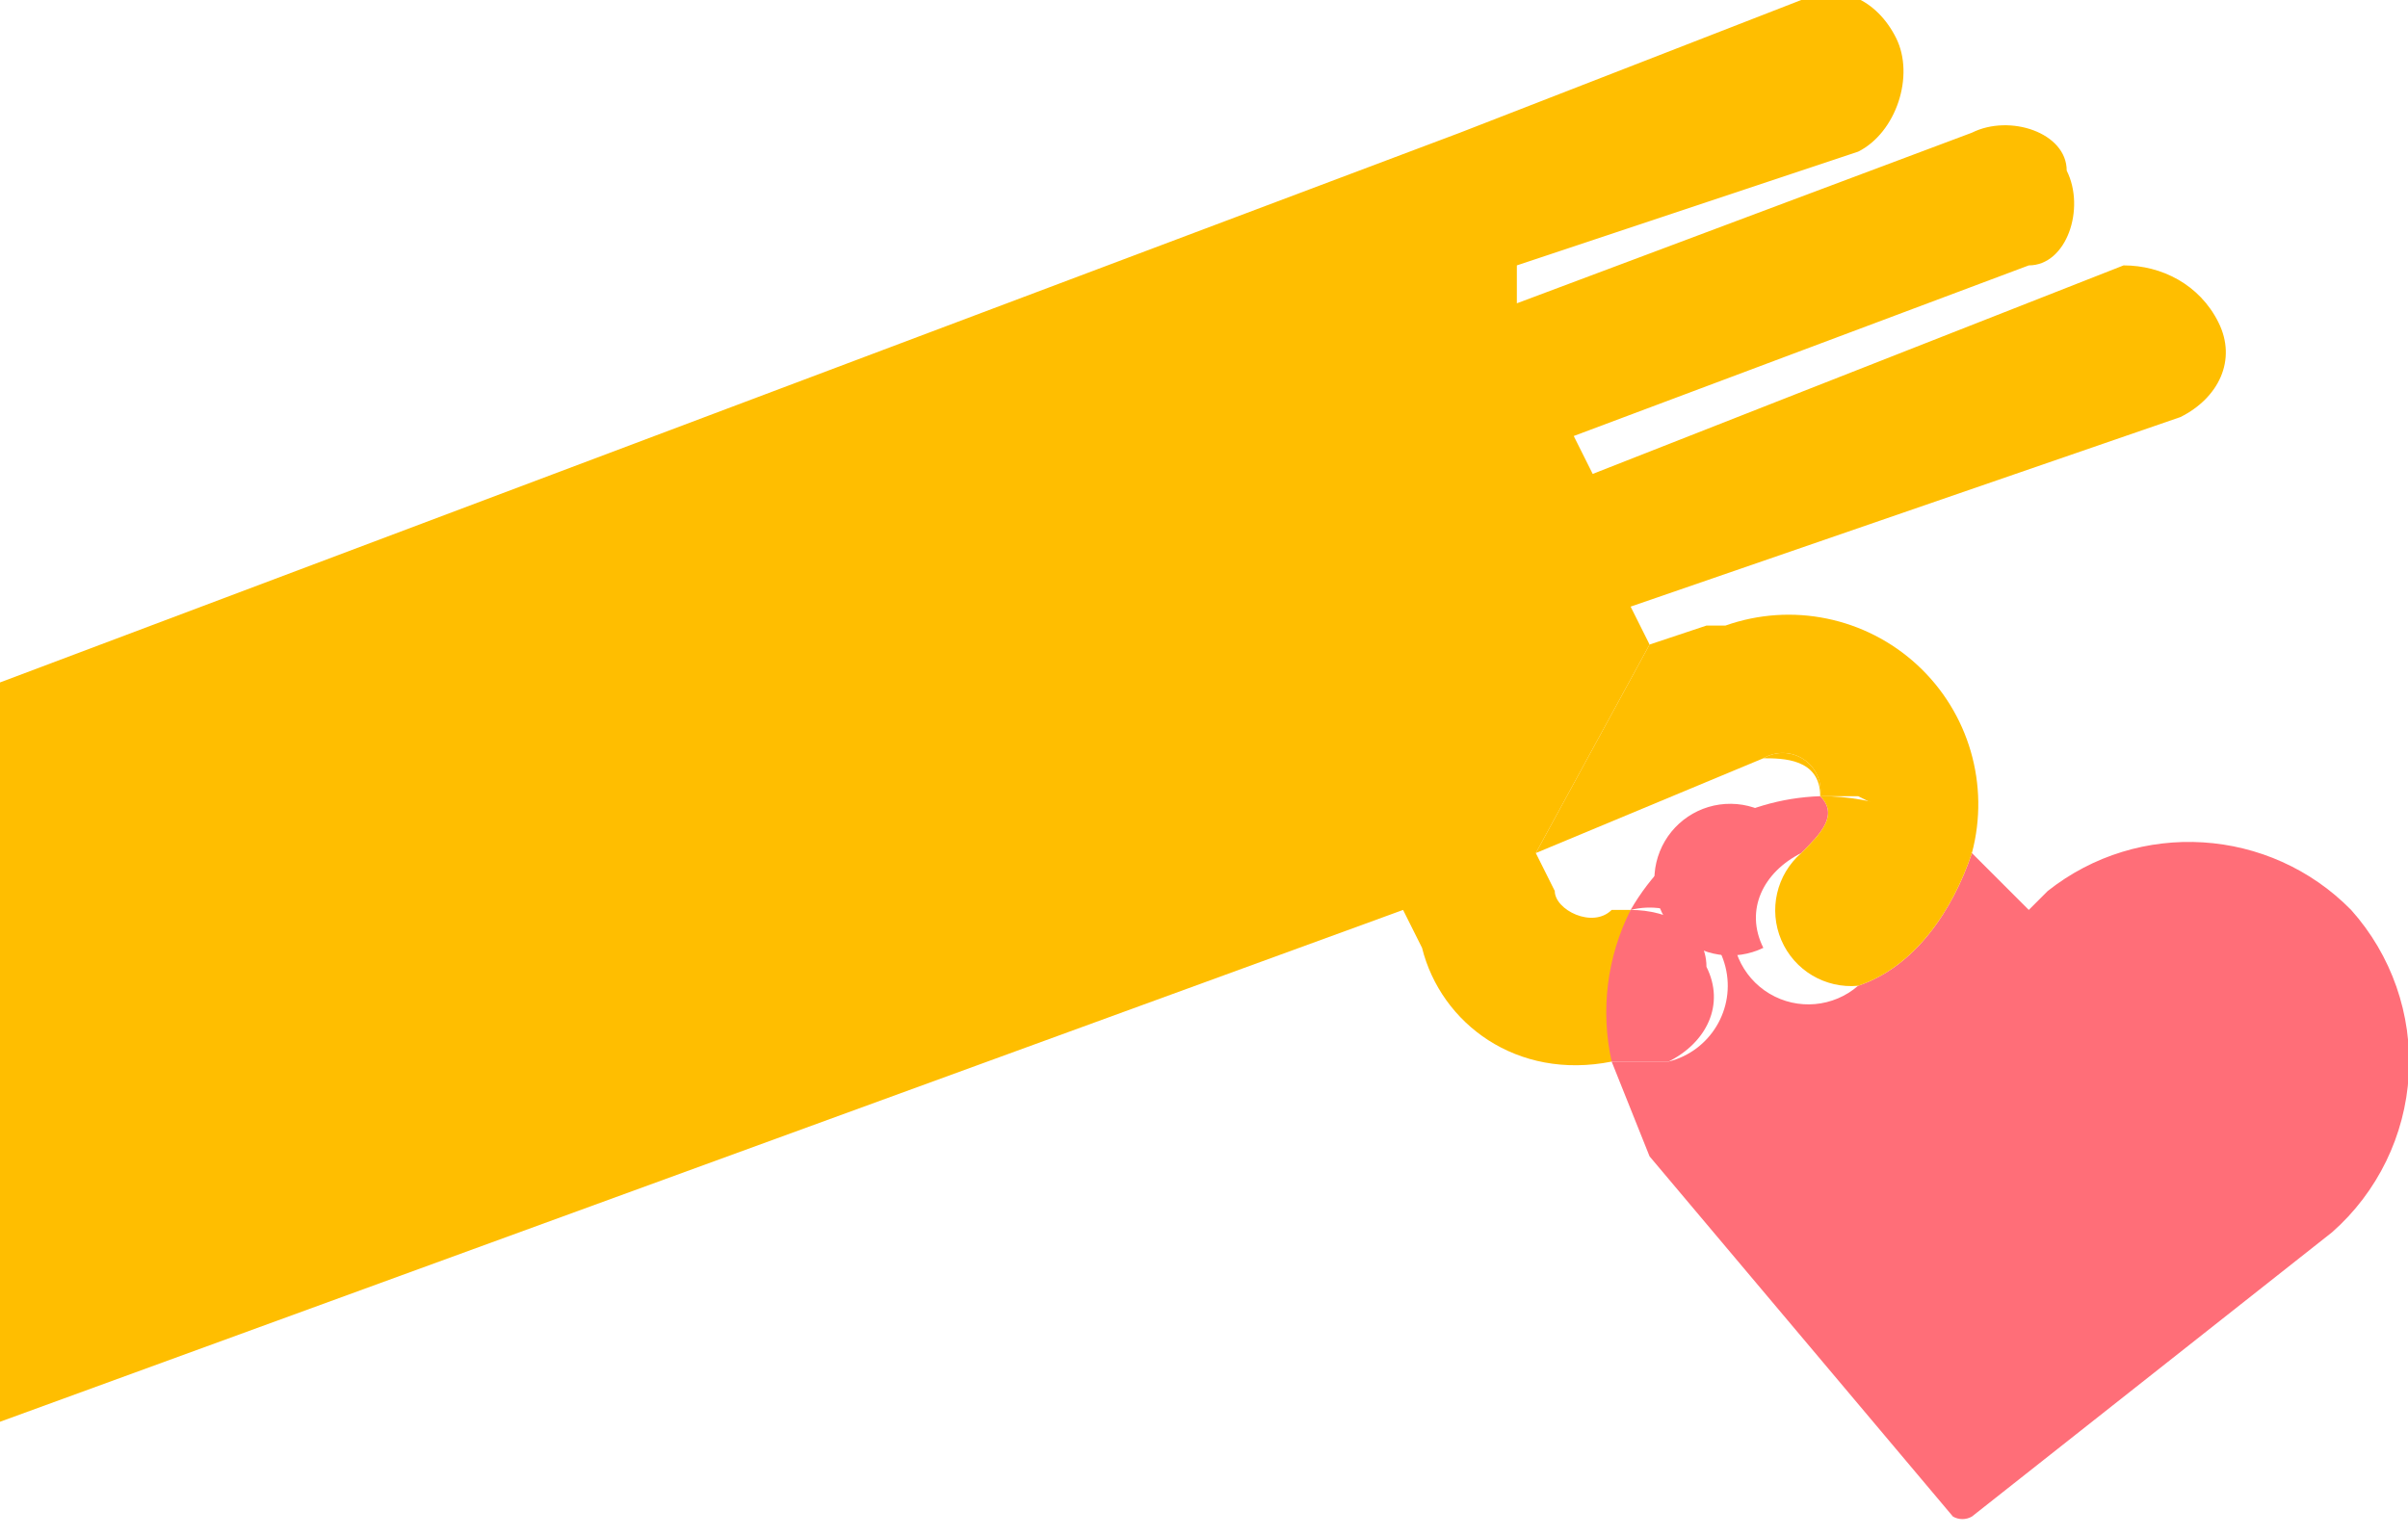
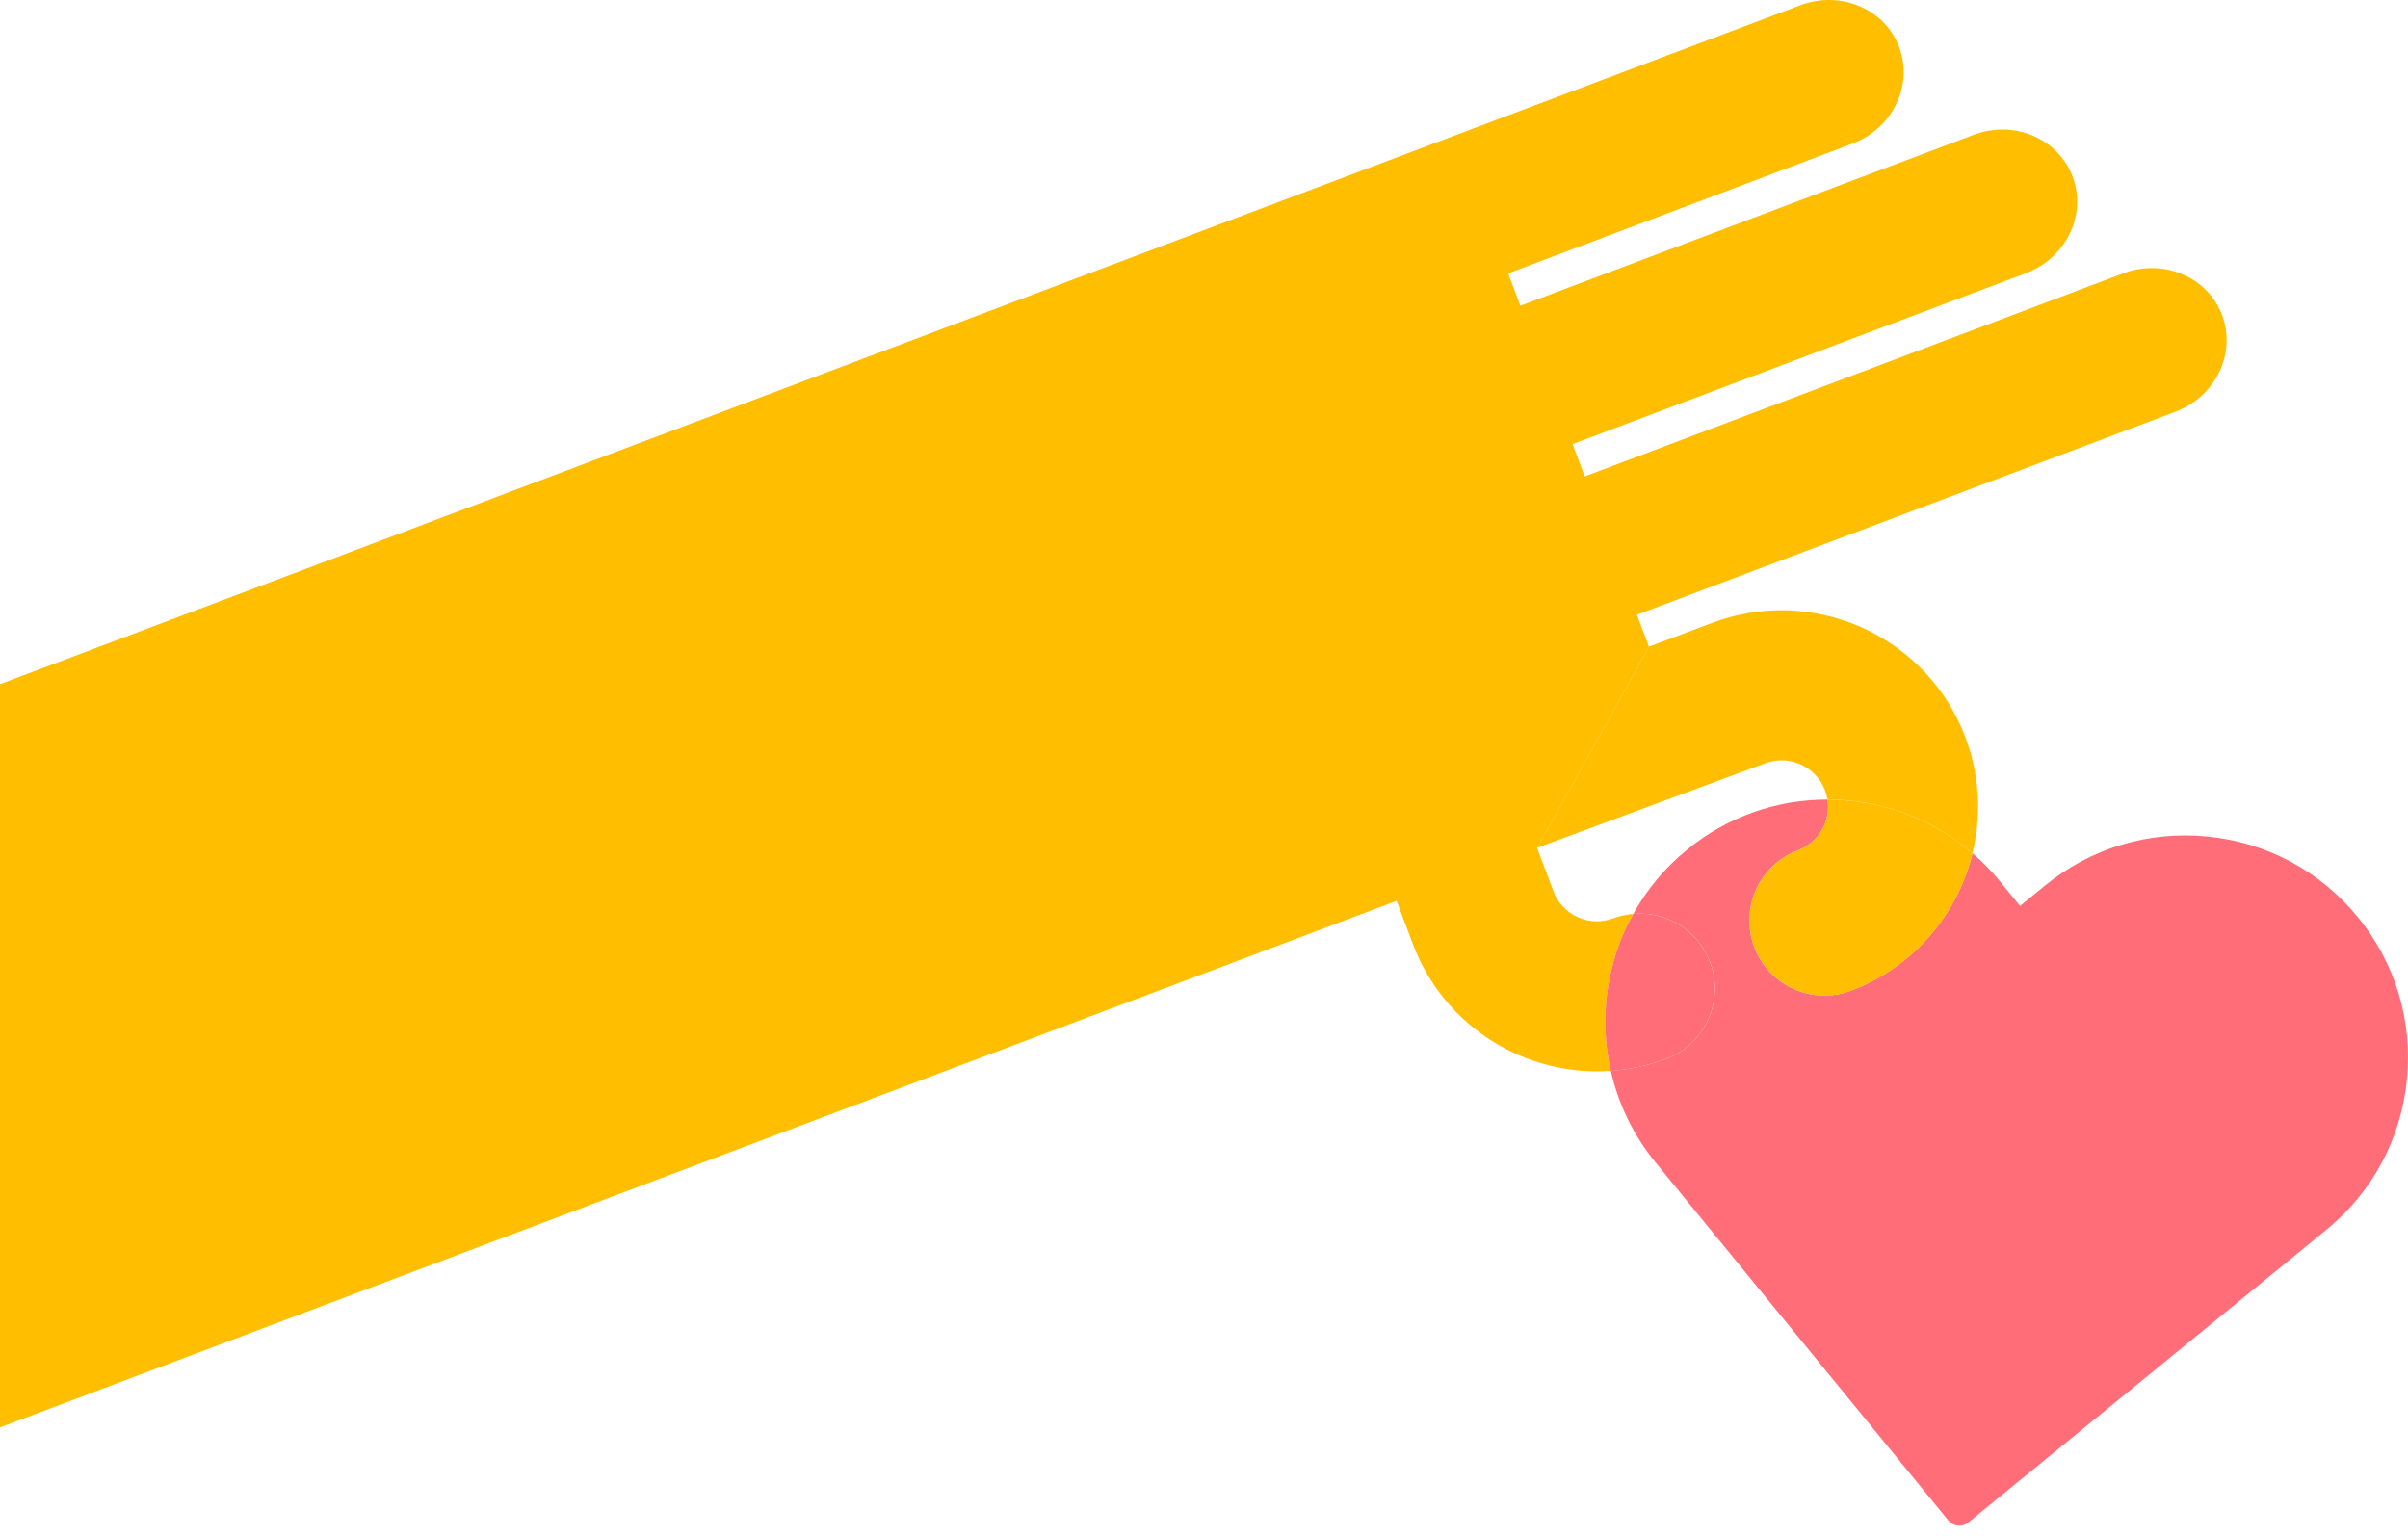
- <svg fill="none" viewBox="0 0 127 81">
-   <path fill="#FFBE00" d="M96 42c0-2-2-2-3-2a2 2 0 0 1 3 2Z" />
-   <path fill="#FFBE00" d="m85 53 1-5h-1c-1 1-3 0-3-1l-1-2 6-11 3-1-3 1-1-2 29-10c2-1 3-3 2-5s-3-3-5-3L84 25l-1-2 24-9c2 0 3-3 2-5 0-2-3-3-5-2l-24 9v-2l18-6c2-1 3-4 2-6s-3-3-5-2L77 7 0 36v39l74-27 1 2c1 4 5 7 10 6v-3Z" />
-   <path fill="#FF6E78" d="M124 48a12 12 0 0 0-16-1l-1 1-2-2-1-1c-1 3-3 6-6 7a4 4 0 1 1-3-7c1-1 2-2 1-3a12 12 0 0 0-10 6 4 4 0 0 1 2 8h-3l2 5 16 19a1 1 0 0 0 1 0l19-15a12 12 0 0 0 1-17Z" />
-   <path fill="#FF6E78" d="M90 51c0-2-2-3-4-3a12 12 0 0 0-1 8h3c2-1 3-3 2-5Z" />
-   <path fill="#FF6E78" d="M93 50c-1-2 0-4 2-5 1-1 2-2 1-3 1 1 0 2-1 3a4 4 0 1 0-2 5Z" />
-   <path fill="#FFBE00" d="m93 40-12 5 12-5Zm11-1v6-6Zm-17-5-6 11 12-5a2 2 0 0 1 3 2h2l6 3a10 10 0 0 0-13-12h-1l-3 1Zm11 18c3-1 5-4 6-7-1 3-3 6-6 7Z" />
-   <path fill="#FFBE00" d="M104 45a12 12 0 0 0-8-3c1 1 0 2-1 3a4 4 0 0 0 3 7c3-1 5-4 6-7Z" />
+ <svg xmlns="http://www.w3.org/2000/svg" width="127" height="81" viewBox="0 0 127 81" fill="none">
+   <path d="M96.259 41.694C95.781 40.428 94.364 39.787 93.098 40.265H93.096C94.359 39.794 95.772 40.436 96.249 41.697C96.309 41.855 96.35 42.016 96.377 42.177H96.386C96.36 42.016 96.319 41.853 96.259 41.694Z" fill="#FFBE00" />
+   <path d="M84.724 52.732C84.885 51.116 85.372 49.586 86.138 48.208C85.788 48.239 85.435 48.313 85.086 48.443C83.821 48.921 82.404 48.279 81.928 47.014L81.066 44.725H81.076L86.977 34.114L90.31 32.858C90.476 32.796 90.641 32.738 90.807 32.685C90.639 32.741 90.469 32.798 90.3 32.861L86.967 34.117L86.331 32.428L114.735 21.717C116.853 20.917 117.953 18.638 117.194 16.623C116.435 14.608 114.101 13.621 111.985 14.418L83.581 25.13L82.937 23.427L106.853 14.409C108.971 13.611 110.071 11.332 109.31 9.315C108.551 7.3 106.219 6.313 104.1 7.11L80.185 16.128L79.541 14.423L97.702 7.574C99.821 6.776 100.921 4.495 100.159 2.48H100.162C99.403 0.467 97.068 -0.522 94.95 0.277L76.786 7.127L76.767 7.134L0 36.089V75.296L73.659 47.521L74.521 49.809C76.176 54.195 80.499 56.803 84.952 56.491C84.678 55.276 84.597 54.01 84.724 52.732Z" fill="#FFBE00" />
+   <path d="M124.346 48.373C122.365 45.95 119.558 44.442 116.44 44.13C113.325 43.817 110.273 44.737 107.849 46.718L106.538 47.79L105.467 46.478C105.027 45.943 104.547 45.453 104.033 45.011C103.245 48.222 100.942 51.008 97.623 52.259C97.621 52.259 97.618 52.259 97.616 52.261C95.57 53.032 93.288 52 92.517 49.956C91.746 47.91 92.779 45.628 94.825 44.857C95.932 44.439 96.561 43.303 96.381 42.177C93.682 42.177 91.088 43.094 88.972 44.826C87.805 45.779 86.852 46.927 86.141 48.208C87.865 48.056 89.549 49.053 90.19 50.751C90.961 52.797 89.928 55.079 87.884 55.85C86.921 56.212 85.936 56.421 84.957 56.489C85.35 58.242 86.148 59.892 87.317 61.323L102.76 80.21C102.89 80.368 103.072 80.46 103.262 80.479C103.452 80.498 103.649 80.445 103.81 80.313L122.696 64.87C125.122 62.889 126.628 60.079 126.94 56.964C127.252 53.849 126.333 50.797 124.349 48.373H124.346Z" fill="#FF6E78" />
+   <path d="M90.188 50.751C89.546 49.053 87.863 48.056 86.138 48.208C85.372 49.586 84.887 51.116 84.724 52.732C84.597 54.01 84.678 55.273 84.952 56.491C85.932 56.421 86.916 56.215 87.88 55.852C89.926 55.081 90.959 52.797 90.185 50.753L90.188 50.751Z" fill="#FF6E78" />
+   <path d="M92.524 49.953C91.753 47.907 92.786 45.626 94.83 44.855C95.937 44.437 96.564 43.301 96.386 42.177H96.377C96.557 43.303 95.927 44.439 94.82 44.857C92.774 45.628 91.741 47.912 92.512 49.956C93.283 52.002 95.567 53.035 97.611 52.261C95.567 53.028 93.29 51.995 92.519 49.951L92.524 49.953Z" fill="#FF6E78" />
+   <path d="M93.099 40.265H93.091L81.076 44.72L93.099 40.265Z" fill="#FFBE00" />
+   <path d="M103.656 38.903C104.42 40.928 104.504 43.046 104.026 45.006L104.033 45.011C104.514 43.049 104.43 40.928 103.666 38.901C101.711 33.716 96.021 31.012 90.802 32.685C96.019 31.016 101.701 33.723 103.656 38.903Z" fill="#FFBE00" />
+   <path d="M86.974 34.114L81.073 44.72L93.089 40.265H93.098C94.364 39.785 95.781 40.426 96.259 41.692C96.319 41.85 96.362 42.011 96.386 42.175C96.775 42.175 97.167 42.194 97.558 42.234C99.981 42.477 102.217 43.447 104.023 45.004C104.501 43.044 104.417 40.928 103.654 38.901C101.701 33.721 96.016 31.014 90.8 32.683C90.634 32.736 90.468 32.794 90.303 32.856L86.969 34.112L86.974 34.114Z" fill="#FFBE00" />
+   <path d="M97.616 52.261C97.616 52.261 97.621 52.261 97.623 52.259C100.944 51.008 103.245 48.222 104.033 45.011L104.026 45.006C103.24 48.222 100.937 51.01 97.613 52.264L97.616 52.261Z" fill="#FFBE00" />
+   <path d="M104.026 45.006C102.217 43.447 99.984 42.48 97.561 42.237C97.169 42.199 96.778 42.177 96.388 42.177C96.566 43.301 95.937 44.437 94.832 44.855C92.786 45.626 91.753 47.91 92.527 49.953C93.298 51.997 95.574 53.028 97.618 52.264C100.942 51.01 103.245 48.222 104.031 45.006H104.026Z" fill="#FFBE00" />
</svg>
